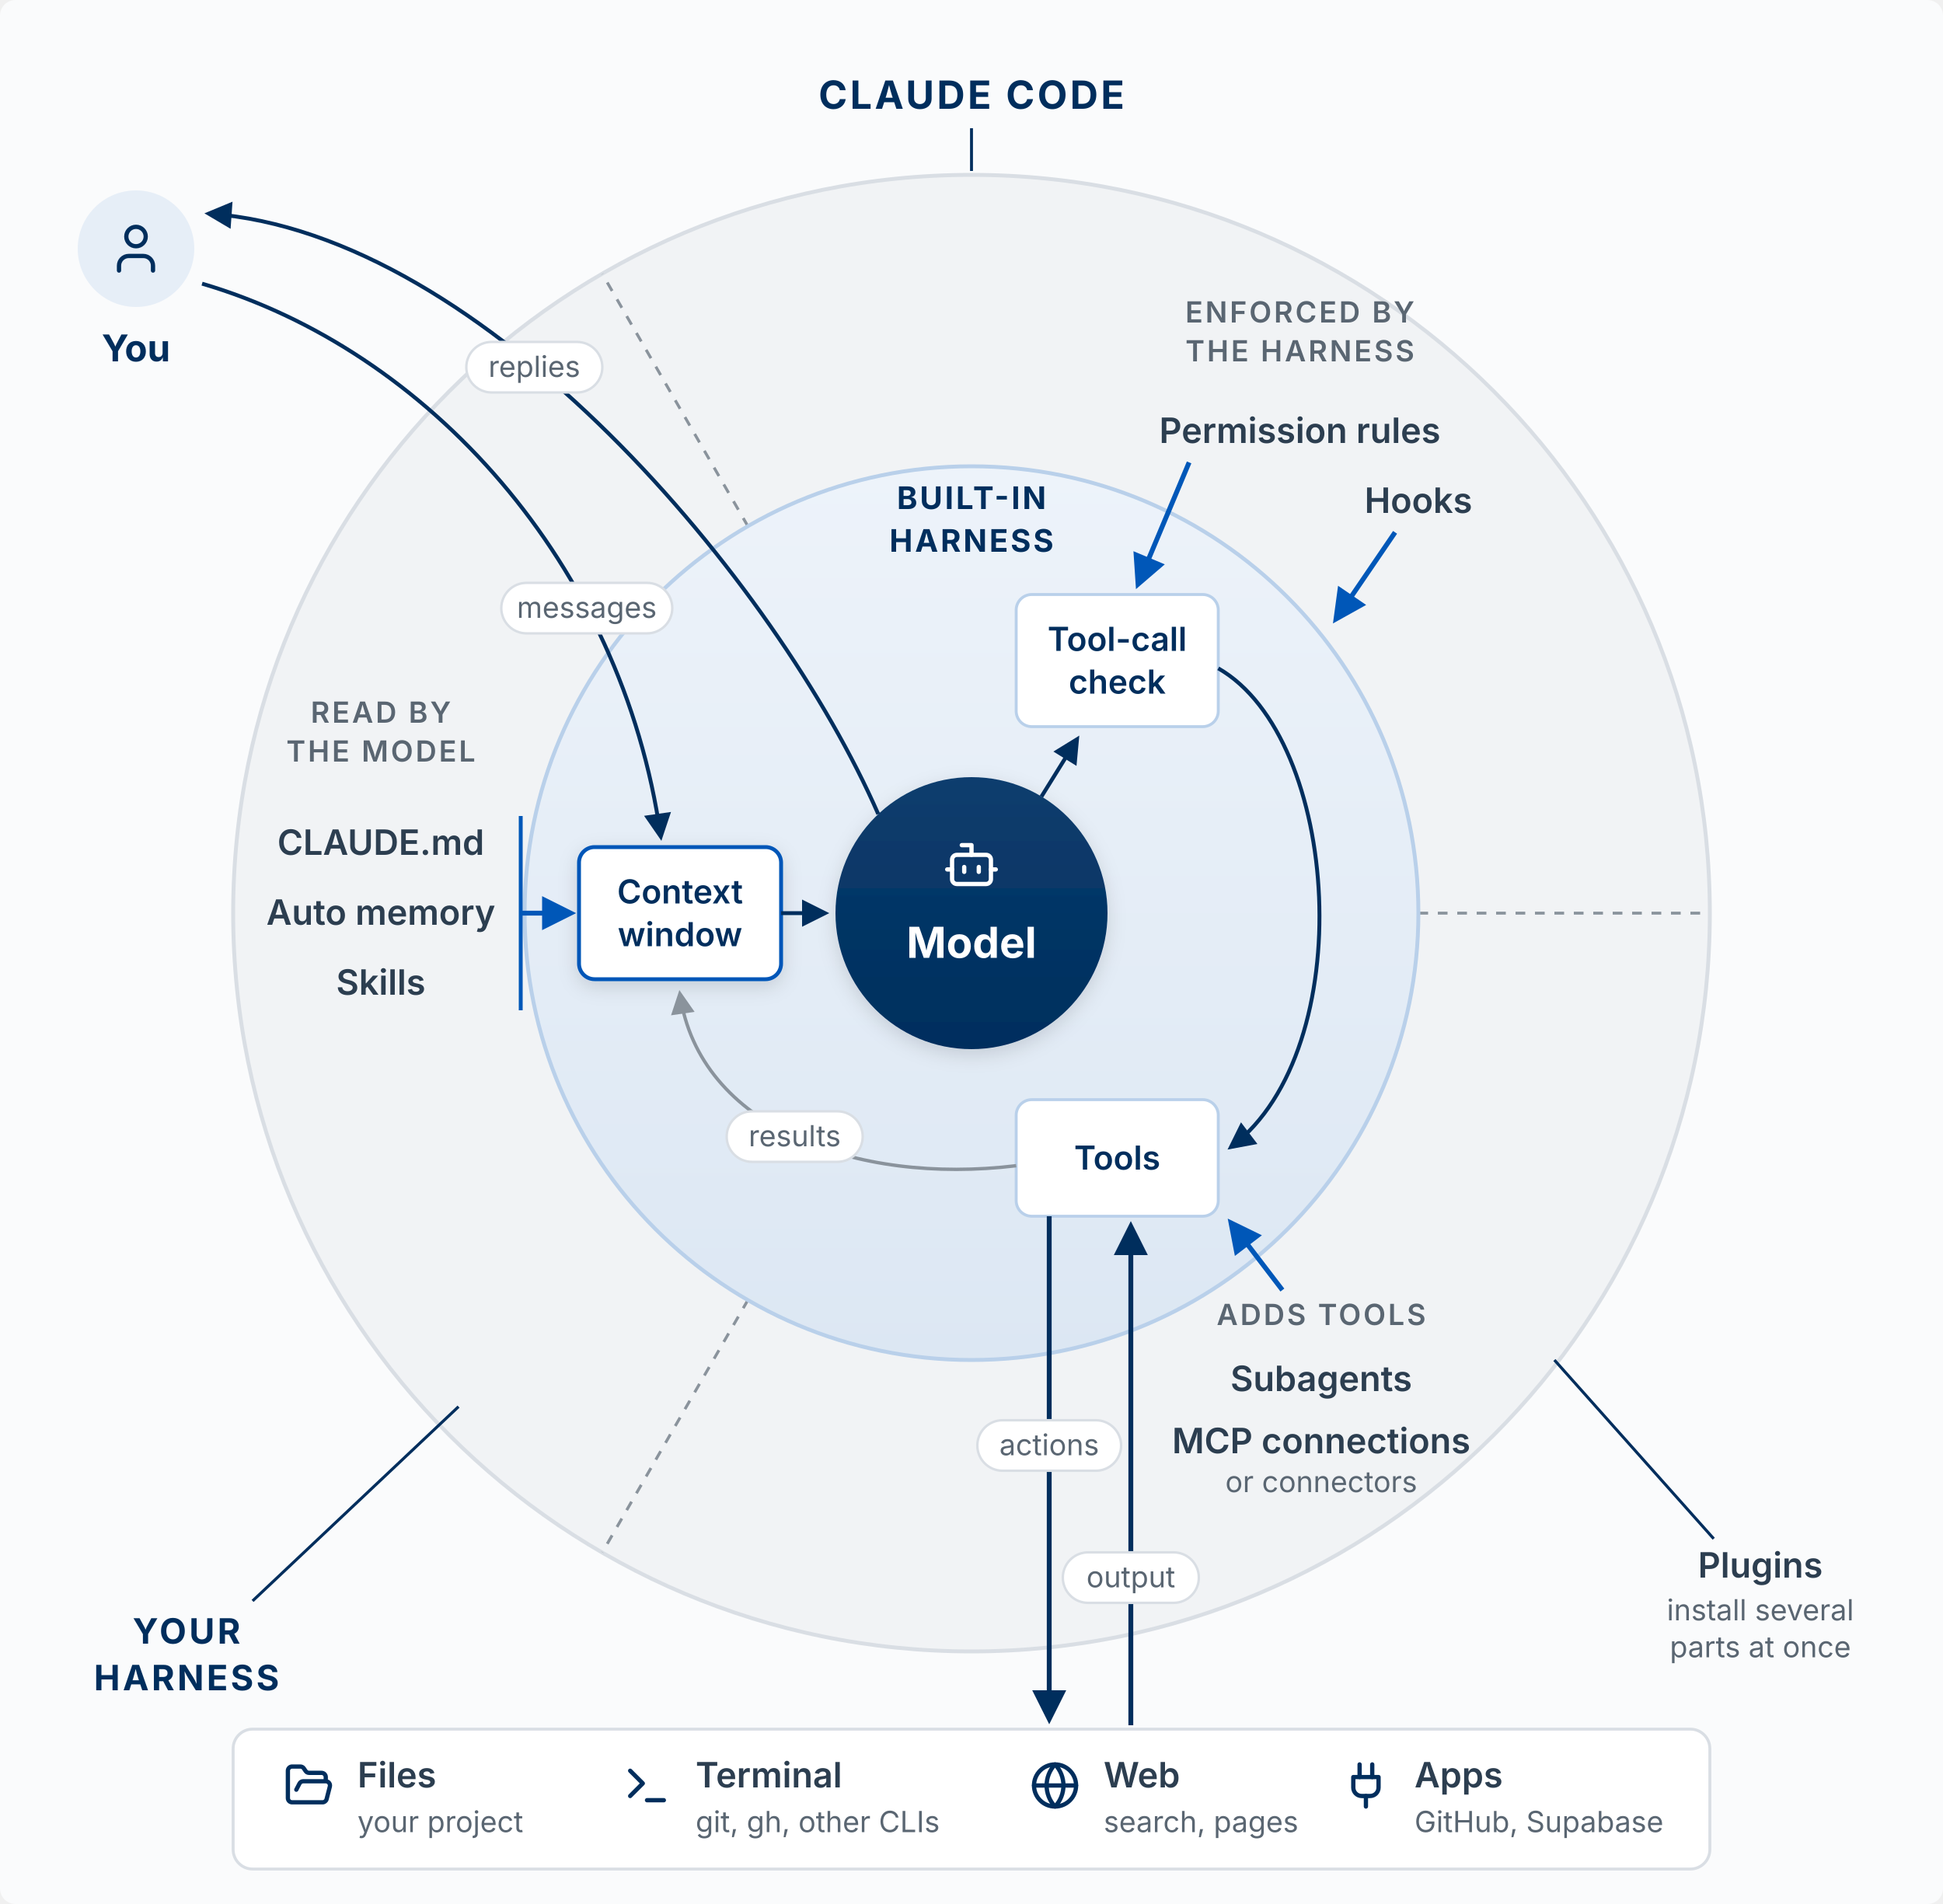
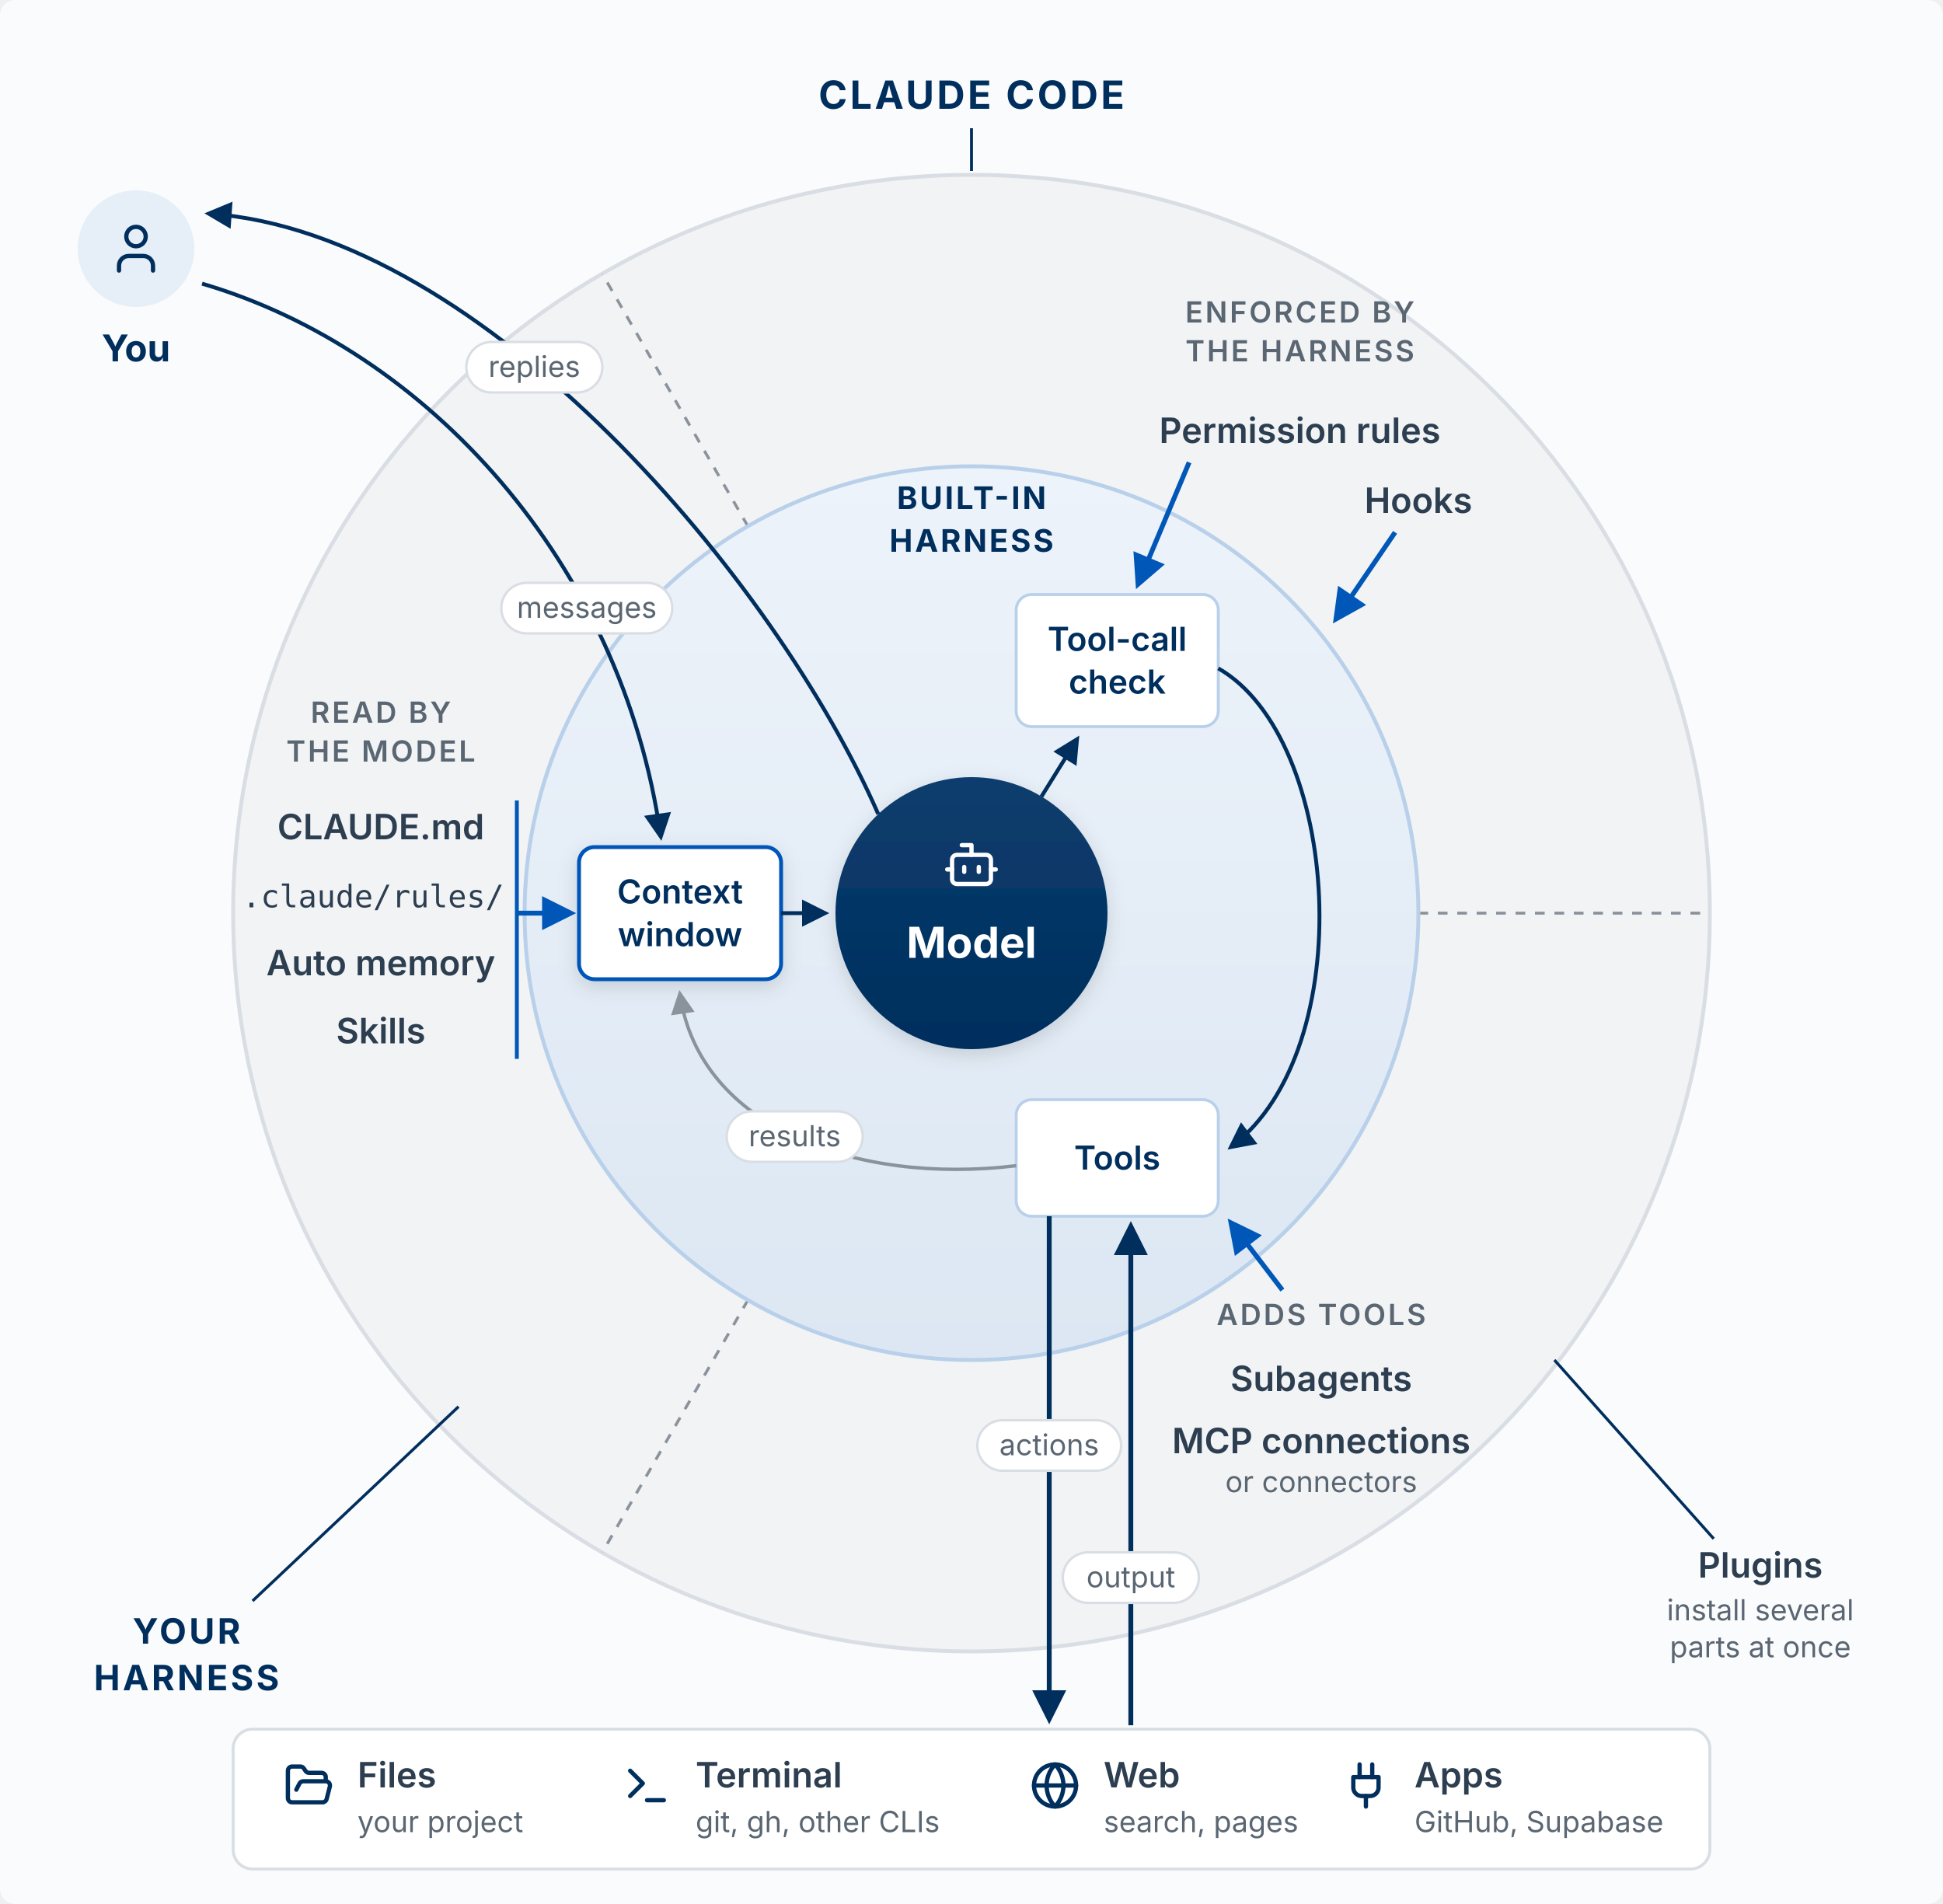
<svg xmlns="http://www.w3.org/2000/svg" viewBox="0 0 1000 980" role="img" font-family="Inter, 'Helvetica Neue', Helvetica, Arial, sans-serif">
  <defs>
    <marker id="ar" viewBox="0 0 10 10" refX="8" refY="5" markerWidth="7" markerHeight="7" orient="auto-start-reverse">
      <path d="M0 0 L10 5 L0 10 z" fill="#0057B8" />
    </marker>
    <marker id="an" viewBox="0 0 10 10" refX="8" refY="5" markerWidth="7" markerHeight="7" orient="auto-start-reverse">
      <path d="M0 0 L10 5 L0 10 z" fill="#002E5D" />
    </marker>
    <marker id="ag" viewBox="0 0 10 10" refX="8" refY="5" markerWidth="7" markerHeight="7" orient="auto-start-reverse">
      <path d="M0 0 L10 5 L0 10 z" fill="#8A939C" />
    </marker>
    <linearGradient id="gModel" x1="0" y1="0" x2="0" y2="1">
      <stop offset="0" stop-color="#0B3D6E" />
      <stop offset="1" stop-color="#002E5D" />
    </linearGradient>
    <linearGradient id="gHarness" x1="0" y1="0" x2="0" y2="1">
      <stop offset="0" stop-color="#EDF3FA" />
      <stop offset="1" stop-color="#DCE7F3" />
    </linearGradient>
    <filter id="sh" x="-20%" y="-20%" width="140%" height="140%">
      <feDropShadow dx="0" dy="3" stdDeviation="5" flood-opacity="0.13" />
    </filter>
  </defs>
  <rect width="1000" height="980" rx="8" fill="#FAFBFC" />
  <text x="500" y="56" text-anchor="middle" font-size="20" font-weight="700" letter-spacing="1.4" fill="#002E5D">CLAUDE CODE</text>
  <line x1="500" y1="66" x2="500" y2="88" stroke="#002E5D" stroke-width="1.5" />
  <circle cx="500" cy="470" r="380" fill="#F1F3F5" stroke="#D9DEE4" stroke-width="2" />
  <line x1="385" y1="271" x2="310" y2="141" stroke="#8A939C" stroke-width="1.5" stroke-dasharray="5 5" />
  <line x1="730" y1="470" x2="880" y2="470" stroke="#8A939C" stroke-width="1.5" stroke-dasharray="5 5" />
  <line x1="385" y1="669" x2="310" y2="799" stroke="#8A939C" stroke-width="1.5" stroke-dasharray="5 5" />
  <circle cx="500" cy="470" r="230" fill="url(#gHarness)" stroke="#B9D0EA" stroke-width="2" />
  <text x="500" y="262" text-anchor="middle" font-size="16" font-weight="700" letter-spacing="1.2" fill="#002E5D">BUILT-IN</text>
  <text x="500" y="284" text-anchor="middle" font-size="16" font-weight="700" letter-spacing="1.2" fill="#002E5D">HARNESS</text>
  <circle cx="500" cy="470" r="70" fill="url(#gModel)" filter="url(#sh)" />
  <g transform="translate(485,430) scale(1.25)" fill="none" stroke="#FFFFFF" stroke-width="1.76" stroke-linecap="round" stroke-linejoin="round">
    <path d="M12 8V4H8" />
    <rect width="16" height="12" x="4" y="8" rx="2" />
    <path d="M2 14h2" />
    <path d="M20 14h2" />
    <path d="M15 13v2" />
    <path d="M9 13v2" />
  </g>
  <text x="500" y="493" text-anchor="middle" font-size="22" font-weight="700" fill="#FFFFFF">Model</text>
  <rect x="298" y="436" width="104" height="68" rx="8" fill="#FFFFFF" stroke="#0057B8" stroke-width="2" filter="url(#sh)" />
  <text x="350" y="465" text-anchor="middle" font-size="17" font-weight="600" fill="#002E5D">Context</text>
  <text x="350" y="487" text-anchor="middle" font-size="17" font-weight="600" fill="#002E5D">window</text>
  <path d="M402 470 H424" stroke="#002E5D" stroke-width="2" fill="none" marker-end="url(#an)" />
  <rect x="523" y="306" width="104" height="68" rx="8" fill="#FFFFFF" stroke="#B9D0EA" stroke-width="1.5" />
  <text x="575" y="335" text-anchor="middle" font-size="17" font-weight="600" fill="#002E5D">Tool-call</text>
  <text x="575" y="357" text-anchor="middle" font-size="17" font-weight="600" fill="#002E5D">check</text>
  <path d="M536 410 L554 381" stroke="#002E5D" stroke-width="2" fill="none" marker-end="url(#an)" />
  <rect x="523" y="566" width="104" height="60" rx="8" fill="#FFFFFF" stroke="#B9D0EA" stroke-width="1.5" />
  <text x="575" y="602" text-anchor="middle" font-size="17" font-weight="600" fill="#002E5D">Tools</text>
  <path d="M627 344 C690 380 700 540 634 590" stroke="#002E5D" stroke-width="2" fill="none" marker-end="url(#an)" />
  <path d="M523 600 C440 610 360 580 350 512" stroke="#8A939C" stroke-width="1.75" fill="none" marker-end="url(#ag)" />
  <rect x="374" y="572" width="70" height="26" rx="13" fill="#FFFFFF" stroke="#D9DEE4" stroke-width="1.25" />
  <text x="409" y="590" text-anchor="middle" font-size="15" fill="#5A6672">results</text>
  <text x="196" y="372" text-anchor="middle" font-size="15" font-weight="600" letter-spacing="1.2" fill="#5A6672">READ BY</text>
  <text x="196" y="392" text-anchor="middle" font-size="15" font-weight="600" letter-spacing="1.2" fill="#5A6672">THE MODEL</text>
-   <text x="196" y="440" text-anchor="middle" font-size="18" font-weight="600" fill="#2C3E50">CLAUDE.md</text>
-   <text x="196" y="476" text-anchor="middle" font-size="18" font-weight="600" fill="#2C3E50">Auto memory</text>
-   <text x="196" y="512" text-anchor="middle" font-size="18" font-weight="600" fill="#2C3E50">Skills</text>
-   <path d="M268 420 V520" stroke="#0057B8" stroke-width="2" fill="none" />
-   <path d="M268 470 H293" stroke="#0057B8" stroke-width="2.5" fill="none" marker-end="url(#ar)" />
+   <text x="196" y="432" text-anchor="middle" font-size="18" font-weight="600" fill="#2C3E50">CLAUDE.md</text>
+   <text x="192" y="467" text-anchor="middle" font-size="16" font-family="Menlo, Consolas, monospace" fill="#2C3E50">.claude/rules/</text>
+   <text x="196" y="502" text-anchor="middle" font-size="18" font-weight="600" fill="#2C3E50">Auto memory</text>
+   <text x="196" y="537" text-anchor="middle" font-size="18" font-weight="600" fill="#2C3E50">Skills</text>
+   <path d="M266 412 V545" stroke="#0057B8" stroke-width="2" fill="none" />
+   <path d="M266 470 H293" stroke="#0057B8" stroke-width="2.5" fill="none" marker-end="url(#ar)" />
  <text x="669" y="166" text-anchor="middle" font-size="15" font-weight="600" letter-spacing="1.2" fill="#5A6672">ENFORCED BY</text>
  <text x="669" y="186" text-anchor="middle" font-size="15" font-weight="600" letter-spacing="1.2" fill="#5A6672">THE HARNESS</text>
  <text x="669" y="228" text-anchor="middle" font-size="18" font-weight="600" fill="#2C3E50">Permission rules</text>
  <text x="730" y="264" text-anchor="middle" font-size="18" font-weight="600" fill="#2C3E50">Hooks</text>
  <path d="M612 238 L586 300" stroke="#0057B8" stroke-width="2.5" fill="none" marker-end="url(#ar)" />
  <path d="M718 274 L688 318" stroke="#0057B8" stroke-width="2.5" fill="none" marker-end="url(#ar)" />
  <text x="680" y="682" text-anchor="middle" font-size="15" font-weight="600" letter-spacing="1.2" fill="#5A6672">ADDS TOOLS</text>
  <text x="680" y="716" text-anchor="middle" font-size="18" font-weight="600" fill="#2C3E50">Subagents</text>
  <text x="680" y="748" text-anchor="middle" font-size="18" font-weight="600" fill="#2C3E50">MCP connections</text>
  <text x="680" y="768" text-anchor="middle" font-size="15" fill="#5A6672">or connectors</text>
  <path d="M660 664 L634 630" stroke="#0057B8" stroke-width="2.5" fill="none" marker-end="url(#ar)" />
  <text x="906" y="812" text-anchor="middle" font-size="18" font-weight="600" fill="#2C3E50">Plugins</text>
  <text x="906" y="834" text-anchor="middle" font-size="15" fill="#5A6672">install several</text>
  <text x="906" y="853" text-anchor="middle" font-size="15" fill="#5A6672">parts at once</text>
  <line x1="882" y1="792" x2="800" y2="700" stroke="#002E5D" stroke-width="1.5" />
  <text x="96" y="846" text-anchor="middle" font-size="18" font-weight="700" letter-spacing="1.4" fill="#002E5D">YOUR</text>
  <text x="96" y="870" text-anchor="middle" font-size="18" font-weight="700" letter-spacing="1.4" fill="#002E5D">HARNESS</text>
  <line x1="130" y1="824" x2="236" y2="724" stroke="#002E5D" stroke-width="1.5" />
  <circle cx="70" cy="128" r="30" fill="#E6EEF7" />
  <g transform="translate(55,113) scale(1.25)" fill="none" stroke="#002E5D" stroke-width="1.76" stroke-linecap="round" stroke-linejoin="round">
    <path d="M19 21v-2a4 4 0 0 0-4-4H9a4 4 0 0 0-4 4v2" />
    <circle cx="12" cy="7" r="4" />
  </g>
  <text x="70" y="186" text-anchor="middle" font-size="19" font-weight="700" fill="#002E5D">You</text>
  <path d="M104 146 C220 180 320 290 340 430" stroke="#002E5D" stroke-width="2" fill="none" marker-end="url(#an)" />
  <path d="M452 419 C400 300 250 120 108 110" stroke="#002E5D" stroke-width="2" fill="none" marker-end="url(#an)" />
  <rect x="258" y="300" width="88" height="26" rx="13" fill="#FFFFFF" stroke="#D9DEE4" stroke-width="1.25" />
  <text x="302" y="318" text-anchor="middle" font-size="15" fill="#5A6672">messages</text>
  <rect x="240" y="176" width="70" height="26" rx="13" fill="#FFFFFF" stroke="#D9DEE4" stroke-width="1.25" />
  <text x="275" y="194" text-anchor="middle" font-size="15" fill="#5A6672">replies</text>
  <path d="M540 626 V884" stroke="#002E5D" stroke-width="2.5" fill="none" marker-end="url(#an)" />
  <path d="M582 888 V632" stroke="#002E5D" stroke-width="2.5" fill="none" marker-end="url(#an)" />
  <rect x="503" y="731" width="74" height="26" rx="13" fill="#FFFFFF" stroke="#D9DEE4" stroke-width="1.25" />
  <text x="540" y="749" text-anchor="middle" font-size="15" fill="#5A6672">actions</text>
  <rect x="547" y="799" width="70" height="26" rx="13" fill="#FFFFFF" stroke="#D9DEE4" stroke-width="1.25" />
  <text x="582" y="817" text-anchor="middle" font-size="15" fill="#5A6672">output</text>
  <rect x="120" y="890" width="760" height="72" rx="10" fill="#FFFFFF" stroke="#D9DEE4" stroke-width="1.5" />
  <g transform="translate(146,906) scale(1.083)" fill="none" stroke="#002E5D" stroke-width="2.03" stroke-linecap="round" stroke-linejoin="round">
    <path d="m6 14 1.5-2.9A2 2 0 0 1 9.24 10H20a2 2 0 0 1 1.94 2.5l-1.54 6a2 2 0 0 1-1.95 1.5H4a2 2 0 0 1-2-2V5a2 2 0 0 1 2-2h3.9a2 2 0 0 1 1.69.9l.81 1.2a2 2 0 0 0 1.67.9H18a2 2 0 0 1 2 2v2" />
  </g>
  <text x="184" y="920" font-size="18" font-weight="600" fill="#2C3E50">Files</text>
  <text x="184" y="943" font-size="15" fill="#5A6672">your project</text>
  <g transform="translate(320,906) scale(1.083)" fill="none" stroke="#002E5D" stroke-width="2.03" stroke-linecap="round" stroke-linejoin="round">
    <polyline points="4 17 10 11 4 5" />
    <line x1="12" x2="20" y1="19" y2="19" />
  </g>
  <text x="358" y="920" font-size="18" font-weight="600" fill="#2C3E50">Terminal</text>
  <text x="358" y="943" font-size="15" fill="#5A6672">git, gh, other CLIs</text>
  <g transform="translate(530,906) scale(1.083)" fill="none" stroke="#002E5D" stroke-width="2.03" stroke-linecap="round" stroke-linejoin="round">
    <circle cx="12" cy="12" r="10" />
    <path d="M12 2a14.5 14.5 0 0 0 0 20 14.5 14.5 0 0 0 0-20" />
    <path d="M2 12h20" />
  </g>
  <text x="568" y="920" font-size="18" font-weight="600" fill="#2C3E50">Web</text>
  <text x="568" y="943" font-size="15" fill="#5A6672">search, pages</text>
  <g transform="translate(690,906) scale(1.083)" fill="none" stroke="#002E5D" stroke-width="2.03" stroke-linecap="round" stroke-linejoin="round">
    <path d="M12 22v-5" />
    <path d="M9 8V2" />
    <path d="M15 8V2" />
    <path d="M18 8v5a4 4 0 0 1-4 4h-4a4 4 0 0 1-4-4V8Z" />
  </g>
  <text x="728" y="920" font-size="18" font-weight="600" fill="#2C3E50">Apps</text>
  <text x="728" y="943" font-size="15" fill="#5A6672">GitHub, Supabase</text>
</svg>
